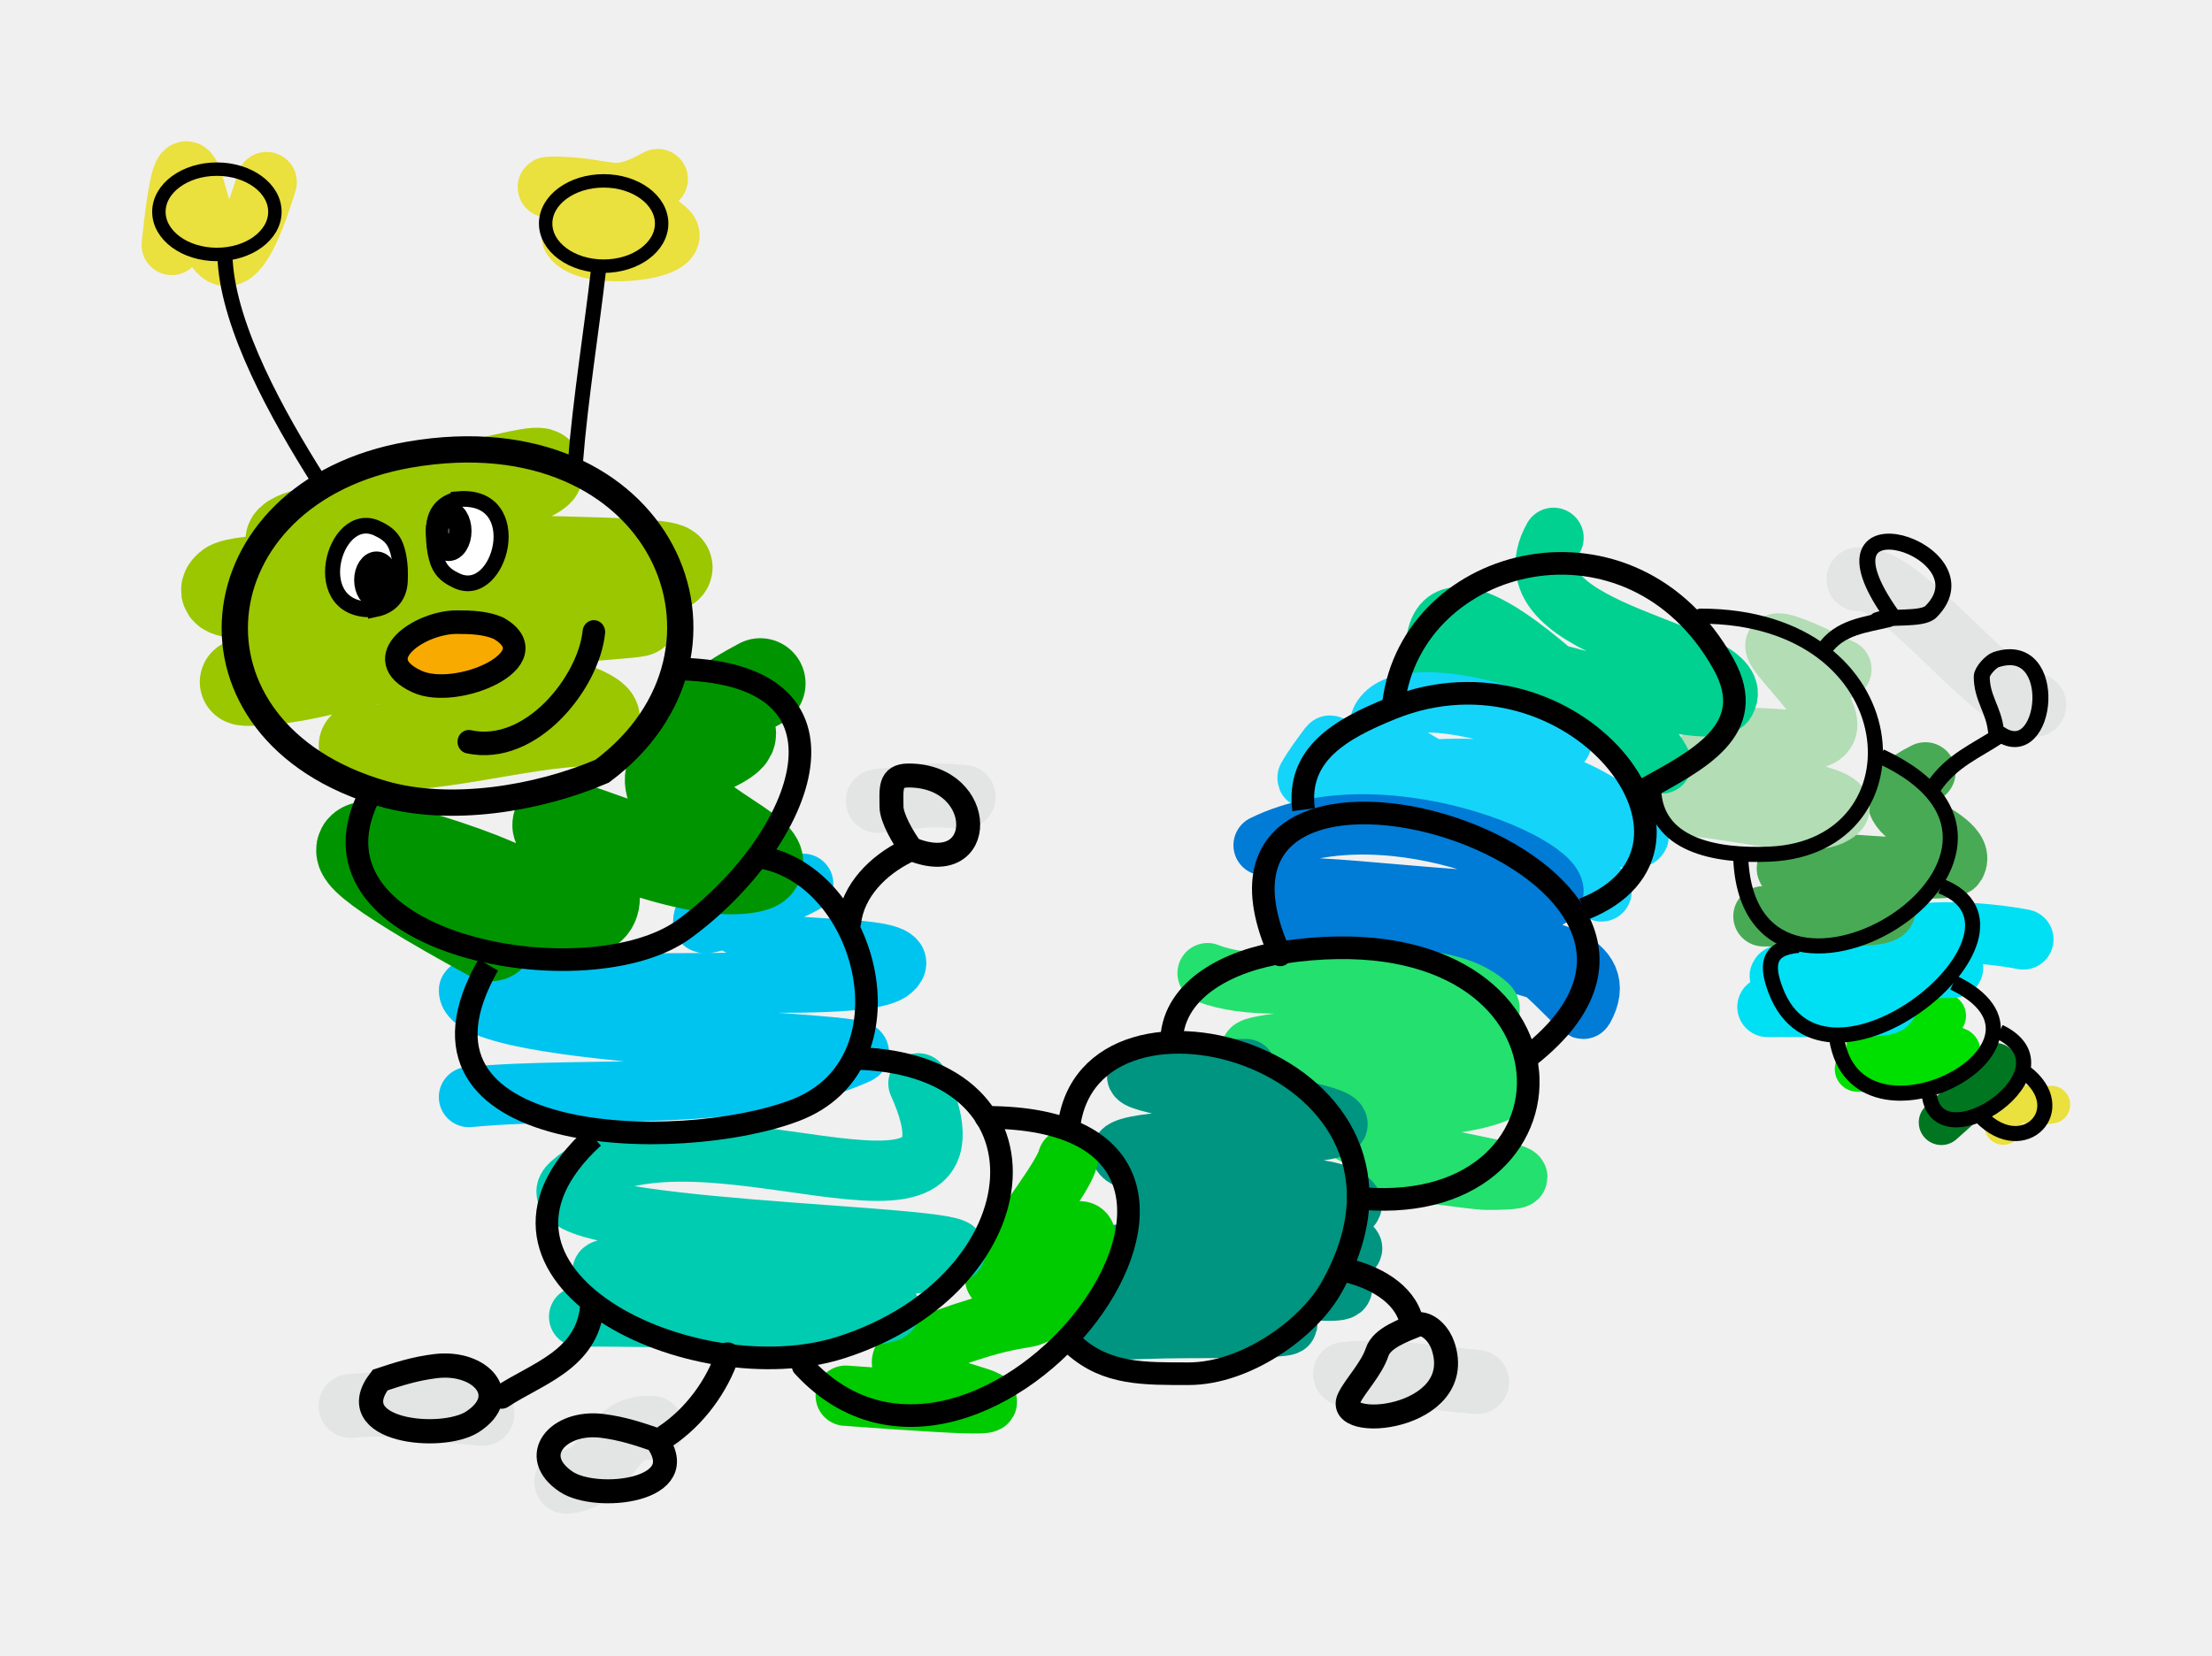
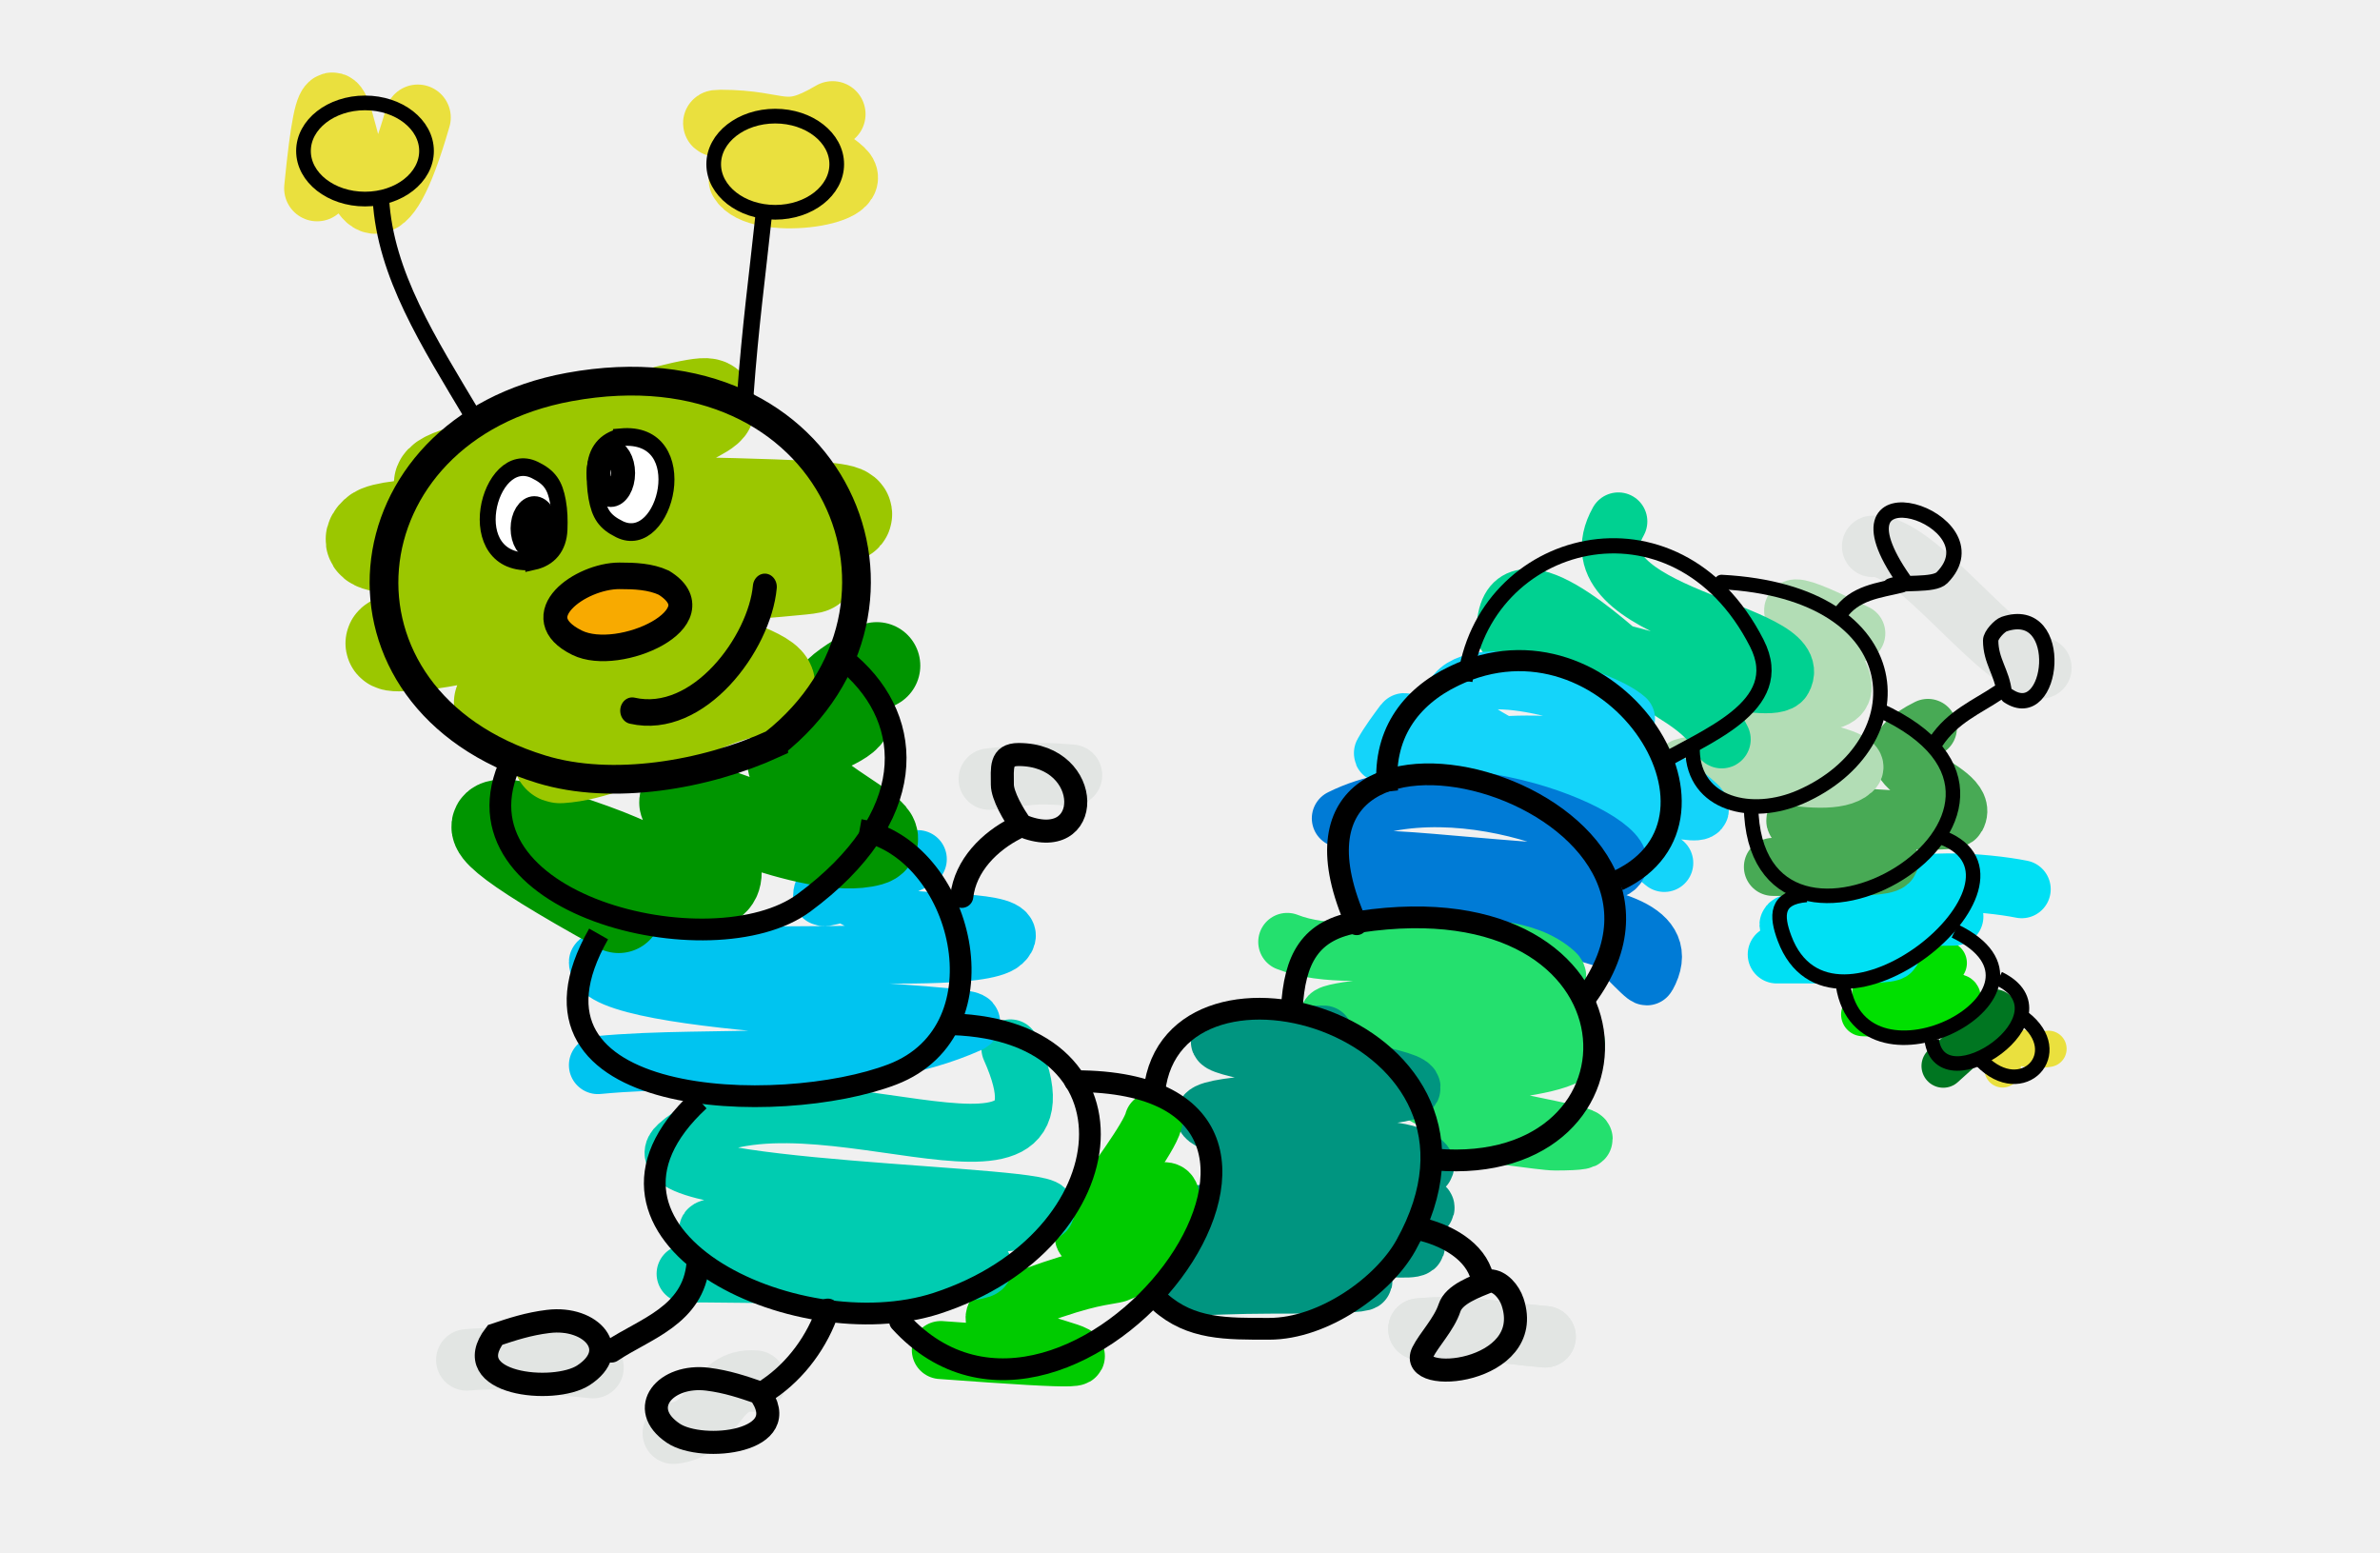
- <svg xmlns="http://www.w3.org/2000/svg" width="78.143mm" height="58.489mm" viewBox="0 0 276.885 207.245" id="svg2" version="1.1">
+ <svg xmlns="http://www.w3.org/2000/svg" width="133.859mm" height="87.323mm" viewBox="0 0 474.304 309.414" id="svg2" version="1.1">
  <defs id="defs4" />
-   <g id="layer1" transform="translate(-68.36622,-26.83976)">
-     <path style="fill:none;fill-rule:evenodd;stroke:#e2e5e3;stroke-width:8;stroke-linecap:round;stroke-linejoin:miter;stroke-miterlimit:4;stroke-dasharray:none;stroke-opacity:1" d="m 301,99.362 c 5.602,-0.536 16.479,15.29 22,15.75" id="path4245" />
-     <path id="path4239" d="m 178.25,127.112 c 5.602,-0.536 5.229,-0.96 10.75,-0.5" style="fill:none;fill-rule:evenodd;stroke:#e2e5e3;stroke-width:8;stroke-linecap:round;stroke-linejoin:miter;stroke-miterlimit:4;stroke-dasharray:none;stroke-opacity:1" />
-     <path style="fill:none;fill-rule:evenodd;stroke:#e2e5e3;stroke-width:8;stroke-linecap:round;stroke-linejoin:miter;stroke-miterlimit:4;stroke-dasharray:none;stroke-opacity:1" d="m 236.75,198.862 c 5.602,-0.536 10.979,0.54 16.5,1" id="path4241" />
-     <path id="path4243" d="m 236.75,198.862 c 5.602,-0.536 10.979,0.54 16.5,1" style="fill:none;fill-rule:evenodd;stroke:#e2e5e3;stroke-width:8;stroke-linecap:round;stroke-linejoin:miter;stroke-miterlimit:4;stroke-dasharray:none;stroke-opacity:1" />
-     <path id="path4237" d="m 139.25,212.362 c 5.602,-0.536 5.229,-7.21 10.75,-6.75" style="fill:none;fill-rule:evenodd;stroke:#e2e5e3;stroke-width:8;stroke-linecap:round;stroke-linejoin:miter;stroke-miterlimit:4;stroke-dasharray:none;stroke-opacity:1" />
-     <path style="fill:none;fill-rule:evenodd;stroke:#e2e5e3;stroke-width:8;stroke-linecap:round;stroke-linejoin:miter;stroke-miterlimit:4;stroke-dasharray:none;stroke-opacity:1" d="m 112.25,202.862 c 5.602,-0.536 10.979,0.54 16.5,1" id="path4235" />
-     <path style="fill:none;fill-rule:evenodd;stroke:#eae03e;stroke-width:4.719;stroke-linecap:round;stroke-linejoin:miter;stroke-miterlimit:4;stroke-dasharray:none;stroke-opacity:1" d="m 319.136,167.811 c 0.157,-5.108 1.73,-1.909 6.006,-2.67" id="path4296" />
-     <path style="fill:none;fill-rule:evenodd;stroke:#007621;stroke-width:5.663;stroke-linecap:round;stroke-linejoin:miter;stroke-miterlimit:4;stroke-dasharray:none;stroke-opacity:1" d="m 311.377,167.366 c 2.551,-2.26 5.133,-4.519 6.757,-7.119" id="path4294" />
-     <path style="fill:none;fill-rule:evenodd;stroke:#00e000;stroke-width:5.663;stroke-linecap:round;stroke-linejoin:miter;stroke-miterlimit:4;stroke-dasharray:none;stroke-opacity:1" d="m 300.866,160.692 c 6.401,0.076 7.473,2.478 12.263,-1.78 2.561,-2.277 -11.907,1.72 -10.762,-1.335 1.006,-2.682 6.925,-3.193 9.26,-3.559" id="path4292" />
-     <path style="fill:none;fill-rule:evenodd;stroke:#00e0f4;stroke-width:7.551;stroke-linecap:round;stroke-linejoin:miter;stroke-miterlimit:4;stroke-dasharray:none;stroke-opacity:1" d="m 289.604,152.906 c 3.003,0 6.006,0 9.01,0 22.242,0 -26.307,-4.449 1.251,-4.449 3.908,0 9.487,-0.445 12.514,-0.445 3.22,0 -11.537,-0.423 -9.26,-2.447 3.301,-2.934 13.955,-2.014 18.52,-1.112" id="path4290" />
-     <path style="fill:none;fill-rule:evenodd;stroke:#48aa55;stroke-width:7.551;stroke-linecap:round;stroke-linejoin:miter;stroke-miterlimit:4;stroke-dasharray:none;stroke-opacity:1" d="m 289.103,141.561 c 3.003,0 6.006,0 9.01,0 21.104,0 -19.449,-6.674 -1.251,-6.674 1.74,0 15.615,1.382 16.268,0.222 2.307,-4.102 -14.251,-6.384 -3.754,-11.568" id="path4288" />
-     <path style="fill:none;fill-rule:evenodd;stroke:#b2ddb5;stroke-width:7.551;stroke-linecap:round;stroke-linejoin:miter;stroke-miterlimit:4;stroke-dasharray:none;stroke-opacity:1" d="m 276.34,127.99 c 4.615,-1.493 18.493,3.584 22.024,0.445 2.692,-2.393 -16.268,-3.612 -16.268,-7.119 0,-3.169 9.03,-1.78 11.262,-1.78 13.699,0 -16.381,-19.707 5.506,-8.899" id="path4286" />
-     <path style="fill:none;fill-rule:evenodd;stroke:#00d191;stroke-width:7.551;stroke-linecap:round;stroke-linejoin:miter;stroke-miterlimit:4;stroke-dasharray:none;stroke-opacity:1" d="m 276.34,122.429 c -2.181,-4.495 -7.533,-6.236 -11.262,-9.344 -2.944,-2.453 -17.018,-15.838 -17.018,-4.449 0,1.894 13.647,2.31 15.266,2.67 2.235,0.497 19.649,5.779 21.023,3.337 3.601,-6.402 -28.476,-8.106 -21.523,-20.467" id="path4284" />
-     <path style="fill:none;fill-rule:evenodd;stroke:#14d4fa;stroke-width:7.551;stroke-linecap:round;stroke-linejoin:miter;stroke-miterlimit:4;stroke-dasharray:none;stroke-opacity:1" d="m 268.831,138.446 c -6.727,-5.49 -15.545,-11.296 -24.777,-13.348 -1.801,-0.4 -9.039,-5.189 -9.26,-4.894 -0.922,1.229 -2.001,2.668 -2.753,4.004 -0.391,0.695 9.477,-0.516 11.012,-0.667 12.532,-1.238 21.546,-0.202 30.032,7.341 4.868,4.327 -34.986,-8.323 -31.784,-14.015 2.785,-4.951 19.335,0.058 22.524,2.892" id="path4282" />
-     <path style="fill:none;fill-rule:evenodd;stroke:#007bd6;stroke-width:7.551;stroke-linecap:round;stroke-linejoin:miter;stroke-miterlimit:4;stroke-dasharray:none;stroke-opacity:1" d="m 230.04,142.895 c 10.982,-0.873 21.222,2.432 31.033,5.339 0.925,0.274 5.319,5.226 5.506,4.894 6.769,-12.033 -32.779,-7.108 -37.04,-14.683 -0.997,-1.772 28.527,2.671 32.535,0.89 5.407,-2.403 -19.662,-14.514 -35.538,-6.674" id="path4256" />
-     <path style="fill:none;fill-rule:evenodd;stroke:#24e06e;stroke-width:7.551;stroke-linecap:round;stroke-linejoin:miter;stroke-miterlimit:4;stroke-dasharray:none;stroke-opacity:1" d="m 241.552,173.151 c 2.984,0.048 11.29,1.405 13.014,1.4 14.053,-0.039 -16.016,-3.177 -18.02,-6.739 -1.495,-2.658 23.342,-1.661 20.522,-6.674 -3.277,-5.825 -26.97,1.832 -32.035,-2.67 -1.792,-1.593 33.218,-2.507 29.532,-5.784 -7.578,-6.736 -25.34,-0.173 -35.038,-4.004" id="path4254" />
-     <path style="fill:none;fill-rule:evenodd;stroke:#009580;stroke-width:7.551;stroke-linecap:round;stroke-linejoin:miter;stroke-miterlimit:4;stroke-dasharray:none;stroke-opacity:1" d="m 205.013,193.427 c 4.062,-0.118 8.084,-0.318 12.156,-0.318 35.981,0 -20.064,-2.686 -2.503,-4.767 11.303,-1.34 23.608,1.281 21.452,-0.636 -1.195,-1.062 -32.085,-1.989 -31.82,-2.225 6.004,-5.337 25.676,4.508 33.25,-2.225 1.174,-1.044 -12.489,-1.264 -23.239,-4.449 -7.155,-2.12 28.8,1.812 22.524,-1.907 -2.973,-1.762 -8.097,-1.049 -11.441,-1.589 -42.118,-6.807 9.002,-5.197 10.368,-7.627 1.413,-2.512 -48.255,-6.992 -11.441,-6.992" id="path4252" />
-     <path style="fill:none;fill-rule:evenodd;stroke:#00cb00;stroke-width:7.551;stroke-linecap:round;stroke-linejoin:miter;stroke-miterlimit:4;stroke-dasharray:none;stroke-opacity:1" d="m 174.231,201.583 c 40.244,2.934 -2.496,-1.425 9.101,-5.843 8.803,-3.354 11.072,-3.559 13.56,-4.003 5.16,-0.921 11.849,-15.634 3.34,-9.058 -16.9,13.061 0.617,-6.231 1.808,-10.76" id="path4250" />
-     <path style="fill:none;fill-rule:evenodd;stroke:#00ccb1;stroke-width:7.551;stroke-linecap:round;stroke-linejoin:miter;stroke-miterlimit:4;stroke-dasharray:none;stroke-opacity:1" d="m 140.86,191.695 c 3.514,-0.262 38.933,0.958 38.933,-0.899 0,-0.145 -57.953,-5.393 -26.798,-5.393 5.393,0 10.787,0 16.18,0 4.494,0 16.324,0.321 18.708,-1.798 2.541,-2.259 -54.849,-2.482 -48.034,-8.539 14.365,-12.769 54.053,10.903 43.483,-12.585" id="path4248" />
-     <path style="fill:#eae03e;fill-opacity:1;fill-rule:evenodd;stroke:#eae03e;stroke-width:7.551;stroke-linecap:round;stroke-linejoin:miter;stroke-miterlimit:4;stroke-dasharray:none;stroke-opacity:1" d="m 139.97,56.573 c 1.874,3.09 14.591,1.529 11.798,-0.953 -4.394,-3.906 -17.601,-5.403 -14.301,-5.403 7.331,0 7.433,2.266 13.229,-0.953" id="path4246" />
-     <path style="fill:#ffcc00;fill-rule:evenodd;stroke:#eae03e;stroke-width:7.551;stroke-linecap:round;stroke-linejoin:miter;stroke-miterlimit:4;stroke-dasharray:none;stroke-opacity:1" d="m 89.864,57.505 c 2.962,-28.384 3.148,20.602 11.882,-7.865" id="path4244" />
-     <path style="fill:none;fill-rule:evenodd;stroke:#00c4f0;stroke-width:7.551;stroke-linecap:round;stroke-linejoin:miter;stroke-miterlimit:4;stroke-dasharray:none;stroke-opacity:1" d="m 127.071,164.188 c 15.618,-1.489 34.216,1.001 48.624,-5.403 3.664,-1.628 -48.624,-1.859 -48.624,-7.945 0,-0.984 30.821,-0.833 32.535,-0.953 2.922,-0.205 17.949,0.571 20.379,-1.589 3.311,-2.943 -8.994,-2.362 -13.586,-3.178 -3.437,-0.611 -10.011,-5.976 -10.011,-2.86 0,1.139 12.064,-4.476 12.514,-4.767" id="path4242" />
-     <path style="fill:#338000;fill-rule:evenodd;stroke:#009500;stroke-width:11.326;stroke-linecap:round;stroke-linejoin:miter;stroke-miterlimit:4;stroke-dasharray:none;stroke-opacity:1" d="m 129.788,144.026 c -32.755,-17.887 -6.78,-9.724 0.004,-6.817 8.216,3.52 19.432,8.559 8.409,-6.958 -1.013,-1.801 16.943,7.197 24.493,5.076 4.345,-1.22 -18.37,-9.295 -7.455,-13.889 12.588,-5.297 -6.235,-1.278 8.299,-9.03" id="path4240" />
-     <path style="fill:#55d400;fill-rule:evenodd;stroke:#9bc700;stroke-width:10.733;stroke-linecap:round;stroke-linejoin:miter;stroke-miterlimit:4;stroke-dasharray:none;stroke-opacity:1" d="m 134.877,86.713 c -35.852,14.001 39.6,-13.436 -28.652,6.781 -13.893,4.56 58.485,2.1 44.061,5.086 -4.868,0.857 -50.84,-0.814 -53.451,1.483 -2.633,2.317 7.379,0.881 11.075,1.272 15.097,4.474 64.453,0.545 25.762,3.603 -10.506,1.088 -24.346,7.416 -34.175,7.416 -4.064,0 9.405,-2.754 13.469,-2.754 0.862,-0.058 1.945,-0.027 3.186,0.077 10.649,0.89 32.866,7.104 25.488,7.765 -7.592,0 -20.674,4.042 -28.009,2.75" id="path4238" />
-     <path style="fill:none;fill-rule:evenodd;stroke:#000000;stroke-width:2.831;stroke-linecap:butt;stroke-linejoin:miter;stroke-miterlimit:4;stroke-dasharray:none;stroke-opacity:1" d="m 114.43,126.75 c -8.905,18.603 27.639,25.152 39.576,16.405 15.04,-11.021 23.826,-32.569 -1.583,-32.569" id="path4144" />
-     <path style="fill:none;fill-rule:evenodd;stroke:#000000;stroke-width:2.831;stroke-linecap:butt;stroke-linejoin:miter;stroke-miterlimit:4;stroke-dasharray:none;stroke-opacity:1" d="m 129.483,147.65 c -13.064,22.78 23.833,23.762 38.427,18.203 15.137,-5.766 9.188,-29.289 -4.298,-31.686" id="path4146" />
-     <path style="fill:none;fill-rule:evenodd;stroke:#000000;stroke-width:2.831;stroke-linecap:butt;stroke-linejoin:miter;stroke-miterlimit:4;stroke-dasharray:none;stroke-opacity:1" d="m 142.629,169.223 c -18.834,17.275 12.629,32.262 31.096,26.293 25.174,-8.137 27.857,-36.18 0.758,-36.18" id="path4148" />
-     <path style="fill:none;fill-rule:evenodd;stroke:#000000;stroke-width:3.29;stroke-linecap:round;stroke-linejoin:miter;stroke-miterlimit:4;stroke-dasharray:none;stroke-opacity:1" d="m 143.743,123.39 c -8.073,3.473 -19.046,5.24 -27.415,2.831 -26.838,-7.726 -23.583,-37.821 3.278,-42.461 31.594,-5.457 44.418,24.528 24.137,39.63 z" id="path4150" />
-     <path style="fill:none;fill-rule:evenodd;stroke:#000000;stroke-width:2.831;stroke-linecap:round;stroke-linejoin:miter;stroke-miterlimit:4;stroke-dasharray:none;stroke-opacity:1" d="m 168.902,197.876 c 22.408,24.405 64.922,-31.145 22.882,-31.145" id="path4152" />
-     <path style="fill:none;fill-rule:evenodd;stroke:#000000;stroke-width:2.831;stroke-linecap:round;stroke-linejoin:miter;stroke-miterlimit:4;stroke-dasharray:none;stroke-opacity:1" d="m 202.867,195.333 c 4.06,3.606 8.731,3.496 14.301,3.496 7.08,0 14.929,-5.566 17.876,-10.805 15.955,-28.364 -30.478,-41.488 -32.893,-20.022" id="path4154" />
-     <path style="fill:none;fill-rule:evenodd;stroke:#000000;stroke-width:2.831;stroke-linecap:round;stroke-linejoin:miter;stroke-miterlimit:4;stroke-dasharray:none;stroke-opacity:1" d="m 215.023,156.879 c 0.363,-6.361 7.388,-9.834 13.944,-10.805 38.655,-5.727 39.438,33.205 10.011,30.827" id="path4160" />
-     <path style="fill:none;fill-rule:evenodd;stroke:#000000;stroke-width:2.831;stroke-linecap:round;stroke-linejoin:miter;stroke-miterlimit:4;stroke-dasharray:none;stroke-opacity:1" d="M 259.714,159.103 C 290.958,134.602 212.922,111.531 228.609,146.391" id="path4166" />
-     <path style="fill:none;fill-rule:evenodd;stroke:#000000;stroke-width:1.888;stroke-linecap:round;stroke-linejoin:miter;stroke-miterlimit:4;stroke-dasharray:none;stroke-opacity:1" d="M 108.313,87.085 C 102.964,78.654 97.085,67.921 96.554,59.556" id="path4168" />
-     <path style="fill:none;fill-rule:evenodd;stroke:#000000;stroke-width:1.888;stroke-linecap:round;stroke-linejoin:miter;stroke-miterlimit:4;stroke-dasharray:none;stroke-opacity:1" d="m 140.395,84.69 c 0.599,-7.732 2.13,-17.347 2.86,-23.836" id="path4170" />
-     <ellipse ry="5.341" rx="7.26" cy="-54.825" cx="143.927" id="ellipse4194" style="fill:none;stroke:#000000;stroke-width:1.681;stroke-linecap:round;stroke-miterlimit:4;stroke-dasharray:none;stroke-opacity:1" transform="scale(1,-1)" />
-     <ellipse style="fill:none;stroke:#000000;stroke-width:1.681;stroke-linecap:round;stroke-miterlimit:4;stroke-dasharray:none;stroke-opacity:1" id="ellipse4196" cx="95.516" cy="-53.357" rx="7.26" ry="5.341" transform="scale(1,-1)" />
-     <g id="g3385" transform="matrix(0.9986443,0,0,-1.04143,-0.1754669,214.9684)">
+   <g id="layer1" transform="translate(-33.65787,66.86378)">
+     <path style="fill:none;fill-rule:evenodd;stroke:#e2e5e3;stroke-width:12.245;stroke-linecap:round;stroke-linejoin:miter;stroke-miterlimit:4;stroke-dasharray:none;stroke-opacity:1" d="m 406.856,42.003 c 8.538,-0.824 25.116,23.503 33.53,24.21" id="path4245" />
+     <path id="path4239" d="m 230.811,88.366 c 8.538,-0.824 7.97,-1.476 16.384,-0.769" style="fill:none;fill-rule:evenodd;stroke:#e2e5e3;stroke-width:12.245;stroke-linecap:round;stroke-linejoin:miter;stroke-miterlimit:4;stroke-dasharray:none;stroke-opacity:1" />
+     <path style="fill:none;fill-rule:evenodd;stroke:#e2e5e3;stroke-width:12.245;stroke-linecap:round;stroke-linejoin:miter;stroke-miterlimit:4;stroke-dasharray:none;stroke-opacity:1" d="m 316.434,197.95 c 8.538,-0.824 16.734,0.83 25.147,1.537" id="path4241" />
+     <path id="path4243" d="m 316.434,197.95 c 8.538,-0.824 16.734,0.83 25.147,1.537" style="fill:none;fill-rule:evenodd;stroke:#e2e5e3;stroke-width:12.245;stroke-linecap:round;stroke-linejoin:miter;stroke-miterlimit:4;stroke-dasharray:none;stroke-opacity:1" />
+     <path id="path4237" d="m 167.836,218.702 c 8.538,-0.824 7.97,-11.083 16.384,-10.376" style="fill:none;fill-rule:evenodd;stroke:#e2e5e3;stroke-width:12.245;stroke-linecap:round;stroke-linejoin:miter;stroke-miterlimit:4;stroke-dasharray:none;stroke-opacity:1" />
+     <path style="fill:none;fill-rule:evenodd;stroke:#e2e5e3;stroke-width:12.245;stroke-linecap:round;stroke-linejoin:miter;stroke-miterlimit:4;stroke-dasharray:none;stroke-opacity:1" d="m 126.686,204.099 c 8.538,-0.824 16.734,0.83 25.147,1.537" id="path4235" />
+     <path style="fill:none;fill-rule:evenodd;stroke:#eae03e;stroke-width:7.223;stroke-linecap:round;stroke-linejoin:miter;stroke-miterlimit:4;stroke-dasharray:none;stroke-opacity:1" d="m 432.746,146.22 c 0.24,-7.852 2.636,-2.935 9.154,-4.104" id="path4296" />
+     <path style="fill:none;fill-rule:evenodd;stroke:#007621;stroke-width:8.668;stroke-linecap:round;stroke-linejoin:miter;stroke-miterlimit:4;stroke-dasharray:none;stroke-opacity:1" d="m 420.921,145.536 c 3.888,-3.475 7.822,-6.947 10.299,-10.943" id="path4294" />
+     <path style="fill:none;fill-rule:evenodd;stroke:#00e000;stroke-width:8.668;stroke-linecap:round;stroke-linejoin:miter;stroke-miterlimit:4;stroke-dasharray:none;stroke-opacity:1" d="m 404.901,135.277 c 9.756,0.117 11.39,3.809 18.69,-2.736 3.903,-3.499 -18.147,2.643 -16.402,-2.052 1.533,-4.122 10.554,-4.908 14.113,-5.471" id="path4292" />
+     <path style="fill:none;fill-rule:evenodd;stroke:#00e0f4;stroke-width:11.557;stroke-linecap:round;stroke-linejoin:miter;stroke-miterlimit:4;stroke-dasharray:none;stroke-opacity:1" d="m 387.737,123.309 c 4.577,0 9.154,0 13.731,0 33.899,0 -40.093,-6.839 1.907,-6.839 5.956,0 14.458,-0.684 19.072,-0.684 4.908,0 -17.583,-0.65 -14.113,-3.762 5.031,-4.511 21.269,-3.096 28.226,-1.71" id="path4290" />
+     <path style="fill:none;fill-rule:evenodd;stroke:#48aa55;stroke-width:11.557;stroke-linecap:round;stroke-linejoin:miter;stroke-miterlimit:4;stroke-dasharray:none;stroke-opacity:1" d="m 386.974,105.868 c 4.577,0 9.154,0 13.731,0 32.163,0 -29.641,-10.259 -1.907,-10.259 2.652,0 23.799,2.124 24.793,0.342 3.516,-6.305 -21.72,-9.814 -5.721,-17.782" id="path4288" />
+     <path style="fill:none;fill-rule:evenodd;stroke:#b2ddb5;stroke-width:11.557;stroke-linecap:round;stroke-linejoin:miter;stroke-miterlimit:4;stroke-dasharray:none;stroke-opacity:1" d="m 369.271,86.009 c 7.034,-2.295 28.184,5.509 33.566,0.684 4.102,-3.678 -24.793,-5.552 -24.793,-10.943 0,-4.871 13.762,-2.736 17.164,-2.736 20.878,0 -24.966,-30.293 8.391,-13.679" id="path4286" />
+     <path style="fill:none;fill-rule:evenodd;stroke:#00d191;stroke-width:11.557;stroke-linecap:round;stroke-linejoin:miter;stroke-miterlimit:4;stroke-dasharray:none;stroke-opacity:1" d="M 376.771,80.459 C 373.447,73.55 365.29,70.873 359.607,66.097 355.12,62.326 333.669,41.752 333.669,59.258 c 0,2.911 20.799,3.55 23.267,4.104 3.406,0.763 29.947,8.883 32.04,5.129 5.488,-9.841 -43.4,-12.46 -32.803,-31.461" id="path4284" />
+     <path style="fill:none;fill-rule:evenodd;stroke:#14d4fa;stroke-width:11.557;stroke-linecap:round;stroke-linejoin:miter;stroke-miterlimit:4;stroke-dasharray:none;stroke-opacity:1" d="m 365.328,105.081 c -10.253,-8.439 -23.691,-17.364 -37.762,-20.518 -2.745,-0.615 -13.776,-7.977 -14.113,-7.523 -1.405,1.889 -3.05,4.101 -4.196,6.155 -0.596,1.068 14.444,-0.793 16.783,-1.026 19.1,-1.903 32.838,-0.311 45.772,11.285 7.419,6.652 -53.322,-12.794 -48.442,-21.544 4.245,-7.611 29.469,0.088 34.329,4.446" id="path4282" />
+     <path style="fill:none;fill-rule:evenodd;stroke:#007bd6;stroke-width:11.557;stroke-linecap:round;stroke-linejoin:miter;stroke-miterlimit:4;stroke-dasharray:none;stroke-opacity:1" d="m 306.206,111.92 c 16.737,-1.342 32.344,3.738 47.297,8.207 1.41,0.421 8.107,8.033 8.391,7.523 10.316,-18.497 -49.958,-10.926 -56.452,-22.57 -1.519,-2.724 43.477,4.106 49.586,1.368 8.24,-3.694 -29.966,-22.311 -54.163,-10.259" id="path4256" />
+     <path style="fill:none;fill-rule:evenodd;stroke:#24e06e;stroke-width:11.557;stroke-linecap:round;stroke-linejoin:miter;stroke-miterlimit:4;stroke-dasharray:none;stroke-opacity:1" d="m 323.752,158.427 c 4.548,0.074 17.206,2.16 19.835,2.153 21.418,-0.059 -24.409,-4.884 -27.463,-10.36 -2.279,-4.086 35.575,-2.553 31.277,-10.259 -4.994,-8.955 -41.105,2.816 -48.823,-4.104 -2.731,-2.448 50.627,-3.854 45.009,-8.891 -11.549,-10.354 -38.62,-0.266 -53.4,-6.155" id="path4254" />
+     <path style="fill:none;fill-rule:evenodd;stroke:#009580;stroke-width:11.557;stroke-linecap:round;stroke-linejoin:miter;stroke-miterlimit:4;stroke-dasharray:none;stroke-opacity:1" d="m 268.063,189.595 c 6.191,-0.181 12.321,-0.489 18.527,-0.489 54.838,0 -30.58,-4.128 -3.814,-7.328 17.226,-2.059 35.981,1.969 32.694,-0.977 -1.821,-1.633 -48.9,-3.058 -48.496,-3.42 9.15,-8.203 39.132,6.929 50.676,-3.42 1.79,-1.605 -19.035,-1.943 -35.419,-6.839 -10.905,-3.259 43.893,2.785 34.329,-2.931 -4.531,-2.708 -12.34,-1.612 -17.437,-2.443 -64.192,-10.464 13.719,-7.989 15.802,-11.724 2.154,-3.862 -73.545,-10.747 -17.437,-10.747" id="path4252" />
+     <path style="fill:none;fill-rule:evenodd;stroke:#00cb00;stroke-width:11.557;stroke-linecap:round;stroke-linejoin:miter;stroke-miterlimit:4;stroke-dasharray:none;stroke-opacity:1" d="m 221.149,202.133 c 61.335,4.51 -3.805,-2.19 13.871,-8.981 13.416,-5.155 16.875,-5.47 20.666,-6.153 7.864,-1.416 18.058,-24.031 5.09,-13.923 -25.757,20.077 0.941,-9.579 2.756,-16.54" id="path4250" />
+     <path style="fill:none;fill-rule:evenodd;stroke:#00ccb1;stroke-width:11.557;stroke-linecap:round;stroke-linejoin:miter;stroke-miterlimit:4;stroke-dasharray:none;stroke-opacity:1" d="m 170.289,186.934 c 5.356,-0.403 59.337,1.473 59.337,-1.382 0,-0.223 -88.325,-8.29 -40.842,-8.29 8.22,0 16.44,0 24.659,0 6.849,0 24.88,0.494 28.512,-2.763 3.873,-3.472 -83.593,-3.815 -73.208,-13.127 21.893,-19.628 82.381,16.76 66.272,-19.344" id="path4248" />
+     <path style="fill:#eae03e;fill-opacity:1;fill-rule:evenodd;stroke:#eae03e;stroke-width:13.141;stroke-linecap:round;stroke-linejoin:miter;stroke-miterlimit:4;stroke-dasharray:none;stroke-opacity:1" d="m 181.466,-31.011 c 3.164,5.543 24.639,2.742 19.924,-1.71 -7.42,-7.006 -29.722,-9.691 -24.15,-9.691 12.38,0 12.552,4.065 22.339,-1.71" id="path4246" />
+     <path style="fill:#ffcc00;fill-rule:evenodd;stroke:#eae03e;stroke-width:13.141;stroke-linecap:round;stroke-linejoin:miter;stroke-miterlimit:4;stroke-dasharray:none;stroke-opacity:1" d="m 96.854,-29.339 c 5.001,-50.912 5.316,36.955 20.065,-14.108" id="path4244" />
+     <path style="fill:none;fill-rule:evenodd;stroke:#00c4f0;stroke-width:11.557;stroke-linecap:round;stroke-linejoin:miter;stroke-miterlimit:4;stroke-dasharray:none;stroke-opacity:1" d="m 152.811,145.358 c 23.803,-2.289 52.147,1.539 74.106,-8.305 5.584,-2.503 -74.106,-2.857 -74.106,-12.213 0,-1.513 46.973,-1.281 49.586,-1.466 4.453,-0.315 27.355,0.878 31.059,-2.443 5.047,-4.524 -13.708,-3.63 -20.706,-4.885 -5.238,-0.939 -15.257,-9.186 -15.257,-4.397 0,1.75 18.386,-6.881 19.072,-7.328" id="path4242" />
+     <path style="fill:#338000;fill-rule:evenodd;stroke:#009500;stroke-width:17.336;stroke-linecap:round;stroke-linejoin:miter;stroke-miterlimit:4;stroke-dasharray:none;stroke-opacity:1" d="m 156.951,114.365 c -49.921,-27.495 -10.334,-14.947 0.006,-10.478 12.522,5.411 29.617,13.157 12.816,-10.696 -1.544,-2.768 25.822,11.063 37.33,7.803 6.622,-1.876 -27.997,-14.288 -11.361,-21.349 19.185,-8.143 -9.503,-1.965 12.649,-13.881" id="path4240" />
+     <path style="fill:#55d400;fill-rule:evenodd;stroke:#9bc700;stroke-width:18.68;stroke-linecap:round;stroke-linejoin:miter;stroke-miterlimit:4;stroke-dasharray:none;stroke-opacity:1" d="m 172.866,15.552 c -60.543,25.113 66.872,-24.101 -48.383,12.164 -23.462,8.179 98.762,3.766 74.405,9.123 -8.221,1.537 -85.853,-1.461 -90.261,2.661 -4.446,4.156 12.46,1.58 18.703,2.281 25.493,8.025 108.84,0.977 43.504,6.462 -17.741,1.951 -41.113,13.302 -57.71,13.302 -6.863,0 15.882,-4.94 22.744,-4.94 1.455,-0.104 3.285,-0.048 5.381,0.138 17.983,1.596 55.499,12.742 43.041,13.929 -8.574,0 -26.734,12.446 -38.973,13.168 -2.303,0.136 20.303,-7.124 16.99,-8.768 -5.407,-2.683 -26.307,-1.466 -28.851,-1.942" id="path4238" />
+     <path style="fill:none;fill-rule:evenodd;stroke:#000000;stroke-width:4.334;stroke-linecap:butt;stroke-linejoin:miter;stroke-miterlimit:4;stroke-dasharray:none;stroke-opacity:1" d="m 135.544,84.81 c -13.572,28.597 40.124,41.663 58.317,28.217 22.922,-16.942 22.312,-36.064 9.088,-47.564" id="path4144" />
+     <path style="fill:none;fill-rule:evenodd;stroke:#000000;stroke-width:4.334;stroke-linecap:butt;stroke-linejoin:miter;stroke-miterlimit:4;stroke-dasharray:none;stroke-opacity:1" d="m 152.951,119.228 c -19.911,35.017 36.323,36.527 58.566,27.98 23.069,-8.864 14.003,-45.021 -6.55,-48.707" id="path4146" />
+     <path style="fill:none;fill-rule:evenodd;stroke:#000000;stroke-width:4.334;stroke-linecap:butt;stroke-linejoin:miter;stroke-miterlimit:4;stroke-dasharray:none;stroke-opacity:1" d="m 172.987,152.39 c -28.704,26.554 19.248,49.591 47.392,40.416 38.368,-12.508 42.456,-55.615 1.156,-55.615" id="path4148" />
+     <path style="fill:none;fill-rule:evenodd;stroke:#000000;stroke-width:5.725;stroke-linecap:round;stroke-linejoin:miter;stroke-miterlimit:4;stroke-dasharray:none;stroke-opacity:1" d="m 187.838,81.339 c -13.632,6.229 -32.162,9.399 -46.294,5.077 -45.321,-13.858 -39.824,-67.84 5.535,-76.162 53.352,-9.788 75.007,43.995 40.759,71.084 z" id="path4150" />
+     <path style="fill:none;fill-rule:evenodd;stroke:#000000;stroke-width:4.334;stroke-linecap:round;stroke-linejoin:miter;stroke-miterlimit:4;stroke-dasharray:none;stroke-opacity:1" d="m 213.028,196.434 c 34.151,37.514 98.946,-47.875 34.874,-47.875" id="path4152" />
+     <path style="fill:none;fill-rule:evenodd;stroke:#000000;stroke-width:4.334;stroke-linecap:round;stroke-linejoin:miter;stroke-miterlimit:4;stroke-dasharray:none;stroke-opacity:1" d="m 264.794,192.526 c 6.188,5.543 13.307,5.374 21.796,5.374 10.791,0 22.754,-8.556 27.245,-16.61 24.316,-43.601 -46.45,-63.774 -50.131,-30.777" id="path4154" />
+     <path style="fill:none;fill-rule:evenodd;stroke:#000000;stroke-width:4.334;stroke-linecap:round;stroke-linejoin:miter;stroke-miterlimit:4;stroke-dasharray:none;stroke-opacity:1" d="m 291.099,134.122 c 0.554,-9.778 3.482,-15.824 13.473,-17.317 58.914,-8.803 60.106,51.042 15.257,47.387" id="path4160" />
+     <path style="fill:none;fill-rule:evenodd;stroke:#000000;stroke-width:4.334;stroke-linecap:round;stroke-linejoin:miter;stroke-miterlimit:4;stroke-dasharray:none;stroke-opacity:1" d="M 349.665,131.885 C 380.313,90.687 280.119,63.708 304.027,117.294" id="path4166" />
+     <path style="fill:none;fill-rule:evenodd;stroke:#000000;stroke-width:3.285;stroke-linecap:round;stroke-linejoin:miter;stroke-miterlimit:4;stroke-dasharray:none;stroke-opacity:1" d="M 128.008,16.219 C 118.976,1.096 110.462,-12.146 109.565,-27.151" id="path4168" />
+     <path style="fill:none;fill-rule:evenodd;stroke:#000000;stroke-width:3.285;stroke-linecap:round;stroke-linejoin:miter;stroke-miterlimit:4;stroke-dasharray:none;stroke-opacity:1" d="m 182.184,11.923 c 1.012,-13.868 2.39,-23.848 3.623,-35.486" id="path4170" />
+     <ellipse ry="9.581" rx="12.26" cy="34.146" cx="188.148" id="ellipse4194" style="fill:none;stroke:#000000;stroke-width:2.925;stroke-linecap:round;stroke-miterlimit:4;stroke-dasharray:none;stroke-opacity:1" transform="scale(1,-1)" />
+     <ellipse style="fill:none;stroke:#000000;stroke-width:2.925;stroke-linecap:round;stroke-miterlimit:4;stroke-dasharray:none;stroke-opacity:1" id="ellipse4196" cx="106.398" cy="36.78" rx="12.26" ry="9.581" transform="scale(1,-1)" />
+     <g id="g3385" transform="matrix(1.686384,0,0,-1.868015,-55.19352,245.6032)">
      <path id="path4204" d="m 131.126,105.121 c -1.597,0.664 -3.438,0.73 -5.246,0.73 -4.613,0 -11.292,-4.335 -4.993,-7.135 4.992,-2.219 16.864,2.724 10.239,6.405 z" style="fill:#f8aa00;fill-opacity:1;fill-rule:evenodd;stroke:#000000;stroke-width:2.831;stroke-linecap:butt;stroke-linejoin:miter;stroke-miterlimit:4;stroke-dasharray:none;stroke-opacity:1" />
      <path id="path4206" d="m 127.397,91.469 c 7.858,-1.627 15.06,7.194 15.674,13.203" style="fill:none;fill-rule:evenodd;stroke:#000000;stroke-width:2.831;stroke-linecap:round;stroke-linejoin:miter;stroke-miterlimit:4;stroke-dasharray:none;stroke-opacity:1" />
      <path id="path4210" d="m 126.074,120.635 c -1.946,-0.392 -3.005,-1.603 -3.084,-3.416 -0.043,-1.007 -0.018,-1.987 0.179,-2.979 0.355,-1.789 0.986,-2.643 2.726,-3.416 5.503,-2.446 9.011,10.526 0.179,9.812 z" style="fill:#ffffff;fill-opacity:1;fill-rule:evenodd;stroke:#000000;stroke-width:1.888;stroke-linecap:butt;stroke-linejoin:miter;stroke-miterlimit:4;stroke-dasharray:none;stroke-opacity:1" />
      <path style="fill:#ffffff;fill-opacity:1;fill-rule:evenodd;stroke:#000000;stroke-width:1.883;stroke-linecap:butt;stroke-linejoin:miter;stroke-miterlimit:4;stroke-dasharray:none;stroke-opacity:1" d="m 115.711,107.409 c 1.953,0.389 3.016,1.589 3.094,3.388 0.044,0.998 0.018,1.97 -0.179,2.955 -0.356,1.774 -0.989,2.621 -2.736,3.388 -5.522,2.426 -9.042,-10.438 -0.179,-9.73 z" id="path4232" />
      <ellipse transform="scale(1,-1)" ry="2.191" rx="1.454" cy="-116.806" cx="124.869" id="path4234" style="fill:none;stroke:#000000;stroke-width:2.831;stroke-linecap:round;stroke-miterlimit:4;stroke-dasharray:none;stroke-opacity:1" />
      <ellipse transform="scale(1,-1)" ry="2.023" rx="1.39" cy="-110.907" cx="115.831" id="path4236" style="fill:none;stroke:#000000;stroke-width:2.831;stroke-linecap:round;stroke-miterlimit:4;stroke-dasharray:none;stroke-opacity:1" />
    </g>
-     <path style="fill:none;fill-rule:evenodd;stroke:#000000;stroke-width:2.831;stroke-linecap:butt;stroke-linejoin:miter;stroke-miterlimit:4;stroke-dasharray:none;stroke-opacity:1" d="m 231.541,128.213 c -0.891,-6.929 4.582,-10.083 11.012,-12.68 22.648,-9.151 43.571,17.417 24.026,25.139" id="path4258" />
-     <path style="fill:none;fill-rule:evenodd;stroke:#000000;stroke-width:2.831;stroke-linecap:butt;stroke-linejoin:miter;stroke-miterlimit:4;stroke-dasharray:none;stroke-opacity:1" d="m 242.803,114.865 c 2.368,-18.706 29.826,-25.46 41.295,-4.894 4.612,8.27 -3.345,12.091 -10.011,15.795" id="path4262" />
-     <path style="fill:none;fill-rule:evenodd;stroke:#000000;stroke-width:1.888;stroke-linecap:butt;stroke-linejoin:miter;stroke-miterlimit:4;stroke-dasharray:none;stroke-opacity:1" d="m 286.244,133.672 c 0.42,26.864 44.48,0.336 17.522,-12.145" id="path4268" />
-     <path style="fill:none;fill-rule:evenodd;stroke:#000000;stroke-width:1.888;stroke-linecap:butt;stroke-linejoin:miter;stroke-miterlimit:4;stroke-dasharray:none;stroke-opacity:1" d="m 293.503,145.195 c -4.055,0.326 -3.989,2.678 -2.877,5.626 6.13,16.253 35.061,-7.416 20.718,-13.03" id="path4270" />
-     <path style="fill:none;fill-rule:evenodd;stroke:#000000;stroke-width:1.888;stroke-linecap:butt;stroke-linejoin:miter;stroke-miterlimit:4;stroke-dasharray:none;stroke-opacity:1" d="m 298.28,156.939 c 2.49,15.422 30.83,0.726 14.615,-7.066" id="path4274" />
-     <path style="fill:none;fill-rule:evenodd;stroke:#000000;stroke-width:1.888;stroke-linecap:round;stroke-linejoin:miter;stroke-miterlimit:4;stroke-dasharray:none;stroke-opacity:1" d="m 275.357,125.578 c 0.159,7.037 7.628,8.518 14.595,8.197 19.641,-0.906 17.768,-29.794 -8.72,-29.794" id="path4276" />
-     <path style="fill:none;fill-rule:evenodd;stroke:#000000;stroke-width:1.888;stroke-linecap:butt;stroke-linejoin:miter;stroke-miterlimit:4;stroke-dasharray:none;stroke-opacity:1" d="m 309.876,164.029 c 1.232,8.514 18.686,-3.226 8.759,-8.009" id="path4278" />
-     <path style="fill:none;fill-rule:evenodd;stroke:#000000;stroke-width:1.888;stroke-linecap:butt;stroke-linejoin:miter;stroke-miterlimit:4;stroke-dasharray:none;stroke-opacity:1" d="m 316.383,166.699 c 5.364,5.421 11.434,-1.045 5.506,-5.562" id="path4280" />
-     <path style="fill:none;fill-rule:evenodd;stroke:#000000;stroke-width:3;stroke-linecap:round;stroke-linejoin:miter;stroke-miterlimit:4;stroke-dasharray:none;stroke-opacity:1" d="m 174.655,142.316 c 0.471,-4.024 3.659,-7.133 7.071,-8.839" id="path4195" />
-     <path style="fill:none;fill-rule:evenodd;stroke:#000000;stroke-width:3;stroke-linecap:round;stroke-linejoin:miter;stroke-miterlimit:4;stroke-dasharray:none;stroke-opacity:1" d="m 142.482,190.399 c -0.597,6.73 -7.023,8.453 -11.314,11.314" id="path4197" />
-     <path style="fill:none;fill-rule:evenodd;stroke:#000000;stroke-width:3;stroke-linecap:round;stroke-linejoin:miter;stroke-miterlimit:4;stroke-dasharray:none;stroke-opacity:1" d="m 159.453,196.409 c -1.322,3.933 -4.095,7.798 -7.778,10.253" id="path4199" />
-     <path style="fill:none;fill-rule:evenodd;stroke:#000000;stroke-width:3;stroke-linecap:round;stroke-linejoin:miter;stroke-miterlimit:4;stroke-dasharray:none;stroke-opacity:1" d="m 236.527,185.803 c 3.861,0.818 7.633,2.955 8.485,6.364" id="path4203" />
-     <path style="fill:none;fill-rule:evenodd;stroke:#000000;stroke-width:2;stroke-linecap:round;stroke-linejoin:miter;stroke-miterlimit:4;stroke-dasharray:none;stroke-opacity:1" d="m 310.42,125.345 c 2.192,-3.27 5.388,-4.535 8.132,-6.364" id="path4205" />
-     <path style="fill:none;fill-rule:evenodd;stroke:#000000;stroke-width:2;stroke-linecap:round;stroke-linejoin:miter;stroke-miterlimit:4;stroke-dasharray:none;stroke-opacity:1" d="m 296.631,108.253 c 1.956,-2.951 5.278,-3.176 8.132,-3.889" id="path4207" />
-     <path style="fill:none;fill-rule:evenodd;stroke:#000000;stroke-width:3;stroke-linecap:butt;stroke-linejoin:miter;stroke-miterlimit:4;stroke-dasharray:none;stroke-opacity:1" d="m 182.434,133.123 c 9.56,3.933 9.558,-9.192 -0.354,-9.192 -2.423,0 -2.121,1.775 -2.121,3.889 0,1.439 1.48,3.976 2.475,5.303 z" id="path4215" />
-     <path style="fill:none;fill-rule:evenodd;stroke:#000000;stroke-width:2;stroke-linecap:round;stroke-linejoin:miter;stroke-miterlimit:4;stroke-dasharray:none;stroke-opacity:1" d="m 305.117,103.778 c -11.095,-15.639 12.635,-8.039 4.95,-0.354 -1.095,1.095 -5.273,0.483 -6.718,1.061" id="path4217" />
-     <path style="fill:none;fill-rule:evenodd;stroke:#000000;stroke-width:2;stroke-linecap:round;stroke-linejoin:miter;stroke-miterlimit:4;stroke-dasharray:none;stroke-opacity:1" d="m 318.198,118.274 c -0.271,-2.556 -1.768,-4.054 -1.768,-6.718 0,-0.696 1.17,-1.922 1.768,-2.121 8.166,-2.722 6.512,13.292 0.518,9.296" id="path4219" />
-     <path style="fill:none;fill-rule:evenodd;stroke:#000000;stroke-width:3;stroke-linecap:butt;stroke-linejoin:miter;stroke-miterlimit:4;stroke-dasharray:none;stroke-opacity:1" d="m 246,192.612 c -1.94,0.794 -4.657,1.721 -5.25,3.5 -0.711,2.133 -2.694,4.137 -3.5,5.75 -2.185,4.37 14.84,2.771 11.75,-6.5 -0.447,-1.341 -1.653,-2.75 -3,-2.75 z" id="path4225" />
-     <path style="fill:none;fill-rule:evenodd;stroke:#000000;stroke-width:3;stroke-linecap:butt;stroke-linejoin:miter;stroke-miterlimit:4;stroke-dasharray:none;stroke-opacity:1" d="m 150.5,207.112 c -2.172,-0.741 -4.22,-1.434 -6.75,-1.75 -5.552,-0.694 -9.327,3.782 -4.5,7 3.761,2.507 16.079,1.189 11.25,-5.25 z" id="path4231" />
-     <path id="path4233" d="m 115.95,199.622 c 2.232,-0.738 4.335,-1.428 6.934,-1.743 5.703,-0.691 9.581,3.766 4.623,6.971 -3.863,2.497 -16.517,1.184 -11.557,-5.228 z" style="fill:none;fill-rule:evenodd;stroke:#000000;stroke-width:3.034;stroke-linecap:butt;stroke-linejoin:miter;stroke-miterlimit:4;stroke-dasharray:none;stroke-opacity:1" />
+     <path style="fill:none;fill-rule:evenodd;stroke:#000000;stroke-width:4.207;stroke-linecap:butt;stroke-linejoin:miter;stroke-miterlimit:4;stroke-dasharray:none;stroke-opacity:1" d="m 310.182,90.857 c -1.214,-11.228 4.474,-18.813 13.234,-23.023 30.853,-14.828 59.356,28.223 32.73,40.736" id="path4258" />
+     <path style="fill:none;fill-rule:evenodd;stroke:#000000;stroke-width:3.032;stroke-linecap:butt;stroke-linejoin:miter;stroke-miterlimit:4;stroke-dasharray:none;stroke-opacity:1" d="m 325.599,68.846 c 3.336,-28.829 42.017,-39.238 58.173,-7.543 6.496,12.745 -10.72,18.635 -20.111,24.343" id="path4262" />
+     <path style="fill:none;fill-rule:evenodd;stroke:#000000;stroke-width:2.889;stroke-linecap:butt;stroke-linejoin:miter;stroke-miterlimit:4;stroke-dasharray:none;stroke-opacity:1" d="m 382.616,93.743 c 0.625,41.279 69.707,0.931 25.455,-19.168" id="path4268" />
+     <path style="fill:none;fill-rule:evenodd;stroke:#000000;stroke-width:2.889;stroke-linecap:butt;stroke-linejoin:miter;stroke-miterlimit:4;stroke-dasharray:none;stroke-opacity:1" d="m 393.679,111.455 c -6.179,0.5 -6.08,4.117 -4.386,8.648 9.343,24.984 53.436,-11.4 31.576,-20.029" id="path4270" />
+     <path style="fill:none;fill-rule:evenodd;stroke:#000000;stroke-width:2.889;stroke-linecap:butt;stroke-linejoin:miter;stroke-miterlimit:4;stroke-dasharray:none;stroke-opacity:1" d="m 400.961,129.508 c 3.795,23.706 46.987,1.115 22.275,-10.861" id="path4274" />
+     <path style="fill:none;fill-rule:evenodd;stroke:#000000;stroke-width:2.889;stroke-linecap:round;stroke-linejoin:miter;stroke-miterlimit:4;stroke-dasharray:none;stroke-opacity:1" d="m 370.956,82.654 c 0.243,10.817 11.828,13.517 21.563,9.246 23.684,-10.392 22.83,-40.798 -15.79,-42.798" id="path4276" />
+     <path style="fill:none;fill-rule:evenodd;stroke:#000000;stroke-width:2.889;stroke-linecap:butt;stroke-linejoin:miter;stroke-miterlimit:4;stroke-dasharray:none;stroke-opacity:1" d="m 418.633,140.407 c 1.877,13.087 28.479,-4.959 13.35,-12.311" id="path4278" />
+     <path style="fill:none;fill-rule:evenodd;stroke:#000000;stroke-width:2.889;stroke-linecap:butt;stroke-linejoin:miter;stroke-miterlimit:4;stroke-dasharray:none;stroke-opacity:1" d="m 428.55,144.51 c 8.176,8.333 17.427,-1.606 8.391,-8.549" id="path4280" />
+     <path style="fill:none;fill-rule:evenodd;stroke:#000000;stroke-width:4.592;stroke-linecap:round;stroke-linejoin:miter;stroke-miterlimit:4;stroke-dasharray:none;stroke-opacity:1" d="m 225.332,111.736 c 0.717,-6.185 5.577,-10.965 10.777,-13.587" id="path4195" />
+     <path style="fill:none;fill-rule:evenodd;stroke:#000000;stroke-width:4.592;stroke-linecap:round;stroke-linejoin:miter;stroke-miterlimit:4;stroke-dasharray:none;stroke-opacity:1" d="m 172.762,184.941 c -0.91,10.346 -10.703,12.994 -17.243,17.391" id="path4197" />
+     <path style="fill:none;fill-rule:evenodd;stroke:#000000;stroke-width:4.592;stroke-linecap:round;stroke-linejoin:miter;stroke-miterlimit:4;stroke-dasharray:none;stroke-opacity:1" d="m 198.626,194.18 c -2.014,6.046 -6.242,11.987 -11.855,15.761" id="path4199" />
+     <path style="fill:none;fill-rule:evenodd;stroke:#000000;stroke-width:4.592;stroke-linecap:round;stroke-linejoin:miter;stroke-miterlimit:4;stroke-dasharray:none;stroke-opacity:1" d="m 316.094,177.876 c 5.884,1.257 11.634,4.543 12.932,9.782" id="path4203" />
+     <path style="fill:none;fill-rule:evenodd;stroke:#000000;stroke-width:3.061;stroke-linecap:round;stroke-linejoin:miter;stroke-miterlimit:4;stroke-dasharray:none;stroke-opacity:1" d="m 419.462,80.943 c 3.34,-5.026 8.211,-6.971 12.393,-9.782" id="path4205" />
+     <path style="fill:none;fill-rule:evenodd;stroke:#000000;stroke-width:3.061;stroke-linecap:round;stroke-linejoin:miter;stroke-miterlimit:4;stroke-dasharray:none;stroke-opacity:1" d="m 400.197,55.67 c 2.981,-4.536 8.043,-4.881 12.393,-5.978" id="path4207" />
+     <path style="fill:none;fill-rule:evenodd;stroke:#000000;stroke-width:4.592;stroke-linecap:butt;stroke-linejoin:miter;stroke-miterlimit:4;stroke-dasharray:none;stroke-opacity:1" d="m 237.187,97.606 c 14.57,6.045 14.566,-14.13 -0.539,-14.13 -3.693,0 -3.233,2.729 -3.233,5.978 0,2.212 2.255,6.112 3.772,8.152 z" id="path4215" />
+     <path style="fill:none;fill-rule:evenodd;stroke:#000000;stroke-width:3.061;stroke-linecap:round;stroke-linejoin:miter;stroke-miterlimit:4;stroke-dasharray:none;stroke-opacity:1" d="m 413.13,48.791 c -16.91,-24.04 19.257,-12.357 7.544,-0.543 -1.668,1.682 -8.037,0.742 -10.238,1.63" id="path4217" />
+     <path style="fill:none;fill-rule:evenodd;stroke:#000000;stroke-width:3.061;stroke-linecap:round;stroke-linejoin:miter;stroke-miterlimit:4;stroke-dasharray:none;stroke-opacity:1" d="m 433.067,71.073 c -0.413,-3.928 -2.694,-6.231 -2.694,-10.326 0,-1.07 1.782,-2.954 2.694,-3.261 12.445,-4.184 9.925,20.432 0.789,14.289" id="path4219" />
+     <path style="fill:none;fill-rule:evenodd;stroke:#000000;stroke-width:4.592;stroke-linecap:butt;stroke-linejoin:miter;stroke-miterlimit:4;stroke-dasharray:none;stroke-opacity:1" d="m 330.531,188.343 c -2.957,1.221 -7.098,2.645 -8.001,5.38 -1.084,3.279 -4.105,6.36 -5.334,8.839 -3.33,6.717 22.618,4.26 17.908,-9.992 -0.681,-2.062 -2.519,-4.227 -4.572,-4.227 z" id="path4225" />
+     <path style="fill:none;fill-rule:evenodd;stroke:#000000;stroke-width:4.592;stroke-linecap:butt;stroke-linejoin:miter;stroke-miterlimit:4;stroke-dasharray:none;stroke-opacity:1" d="m 184.982,210.632 c -3.311,-1.139 -6.432,-2.204 -10.288,-2.69 -8.462,-1.067 -14.215,5.813 -6.858,10.76 5.732,3.854 24.506,1.827 17.146,-8.07 z" id="path4231" />
+     <path id="path4233" d="m 132.326,199.118 c 3.401,-1.134 6.607,-2.195 10.568,-2.679 8.692,-1.062 14.603,5.79 7.045,10.716 -5.888,3.838 -25.174,1.82 -17.613,-8.037 z" style="fill:none;fill-rule:evenodd;stroke:#000000;stroke-width:4.644;stroke-linecap:butt;stroke-linejoin:miter;stroke-miterlimit:4;stroke-dasharray:none;stroke-opacity:1" />
  </g>
</svg>
